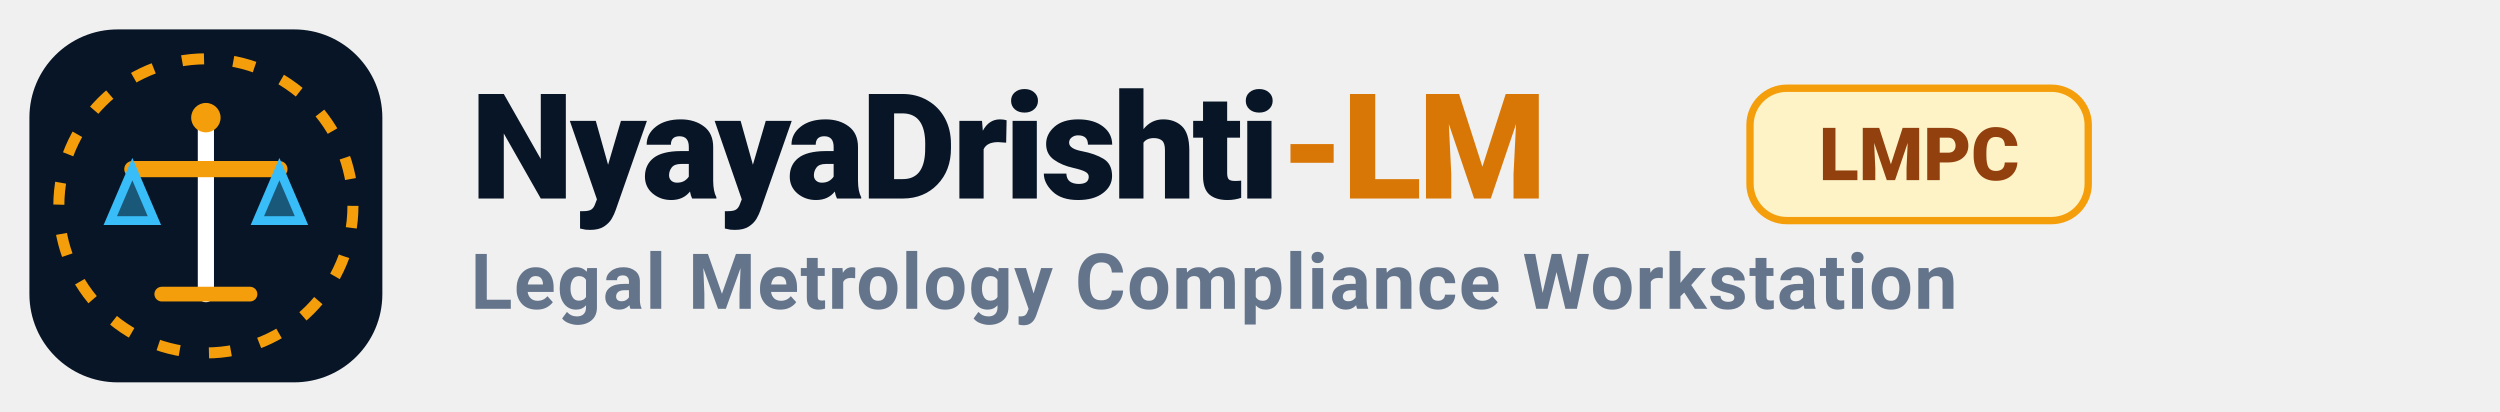
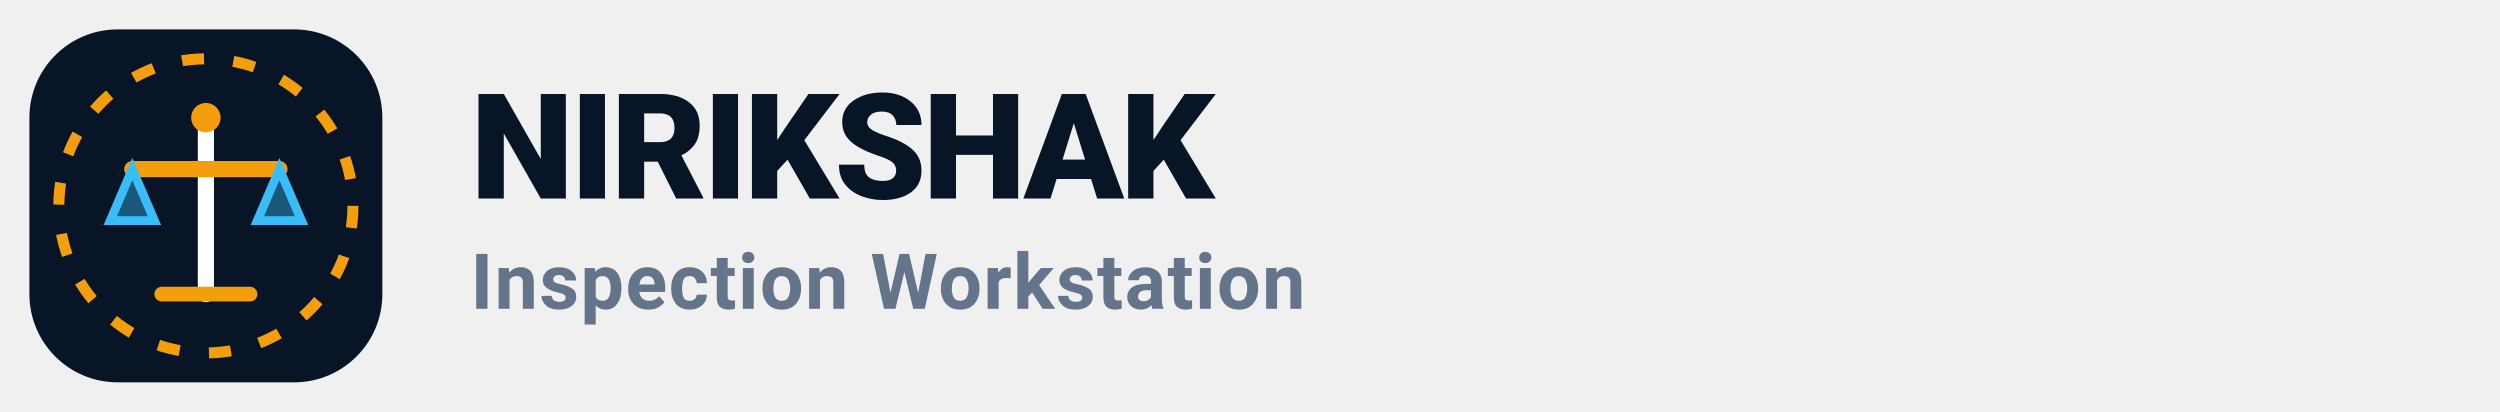
<svg xmlns="http://www.w3.org/2000/svg" viewBox="0 0 340 56" fill="none">
  <g transform="translate(4, 4)">
    <rect width="48" height="48" rx="12" fill="#071526" />
    <circle cx="24" cy="24" r="20" stroke="#F59E0B" stroke-width="1.5" stroke-dasharray="3 4" />
    <line x1="24" y1="12" x2="24" y2="36" stroke="#FFFFFF" stroke-width="2.2" stroke-linecap="round" />
    <path d="M14 19H34" stroke="#F59E0B" stroke-width="2.2" stroke-linecap="round" />
    <circle cx="24" cy="12" r="2" fill="#F59E0B" />
    <path d="M14 19L11 26H17L14 19Z" fill="#38BDF8" fill-opacity="0.4" stroke="#38BDF8" stroke-width="1.2" />
    <path d="M34 19L31 26H37L34 19Z" fill="#38BDF8" fill-opacity="0.4" stroke="#38BDF8" stroke-width="1.2" />
    <path d="M18 36H30" stroke="#F59E0B" stroke-width="2" stroke-linecap="round" />
  </g>
-   <text x="64" y="27" font-family="system-ui, -apple-system, 'Segoe UI', Roboto, sans-serif" font-size="20" font-weight="900" fill="#071526" letter-spacing="-0.5">NyayaDrishti<tspan fill="#D97706">-LM</tspan>
-   </text>
-   <rect x="238" y="12" width="46" height="18" rx="5" fill="#FEF3C7" stroke="#F59E0B" stroke-width="1" />
-   <text x="261" y="24.5" font-family="system-ui, -apple-system, 'Segoe UI', Roboto, sans-serif" font-size="10" font-weight="800" fill="#92400E" text-anchor="middle">LMPC</text>
-   <text x="64" y="42" font-family="system-ui, -apple-system, 'Segoe UI', Roboto, sans-serif" font-size="10.5" font-weight="600" fill="#64748B" letter-spacing="0.2">Legal Metrology Compliance Workstation</text>
+   <text x="64" y="27" font-family="system-ui, -apple-system, 'Segoe UI', Roboto, sans-serif" font-size="20" font-weight="900" fill="#071526" letter-spacing="-0.5">NIRIKSHAK</text>
+   <text x="64" y="42" font-family="system-ui, -apple-system, 'Segoe UI', Roboto, sans-serif" font-size="10.5" font-weight="600" fill="#64748B" letter-spacing="0.2">Inspection Workstation</text>
</svg>
